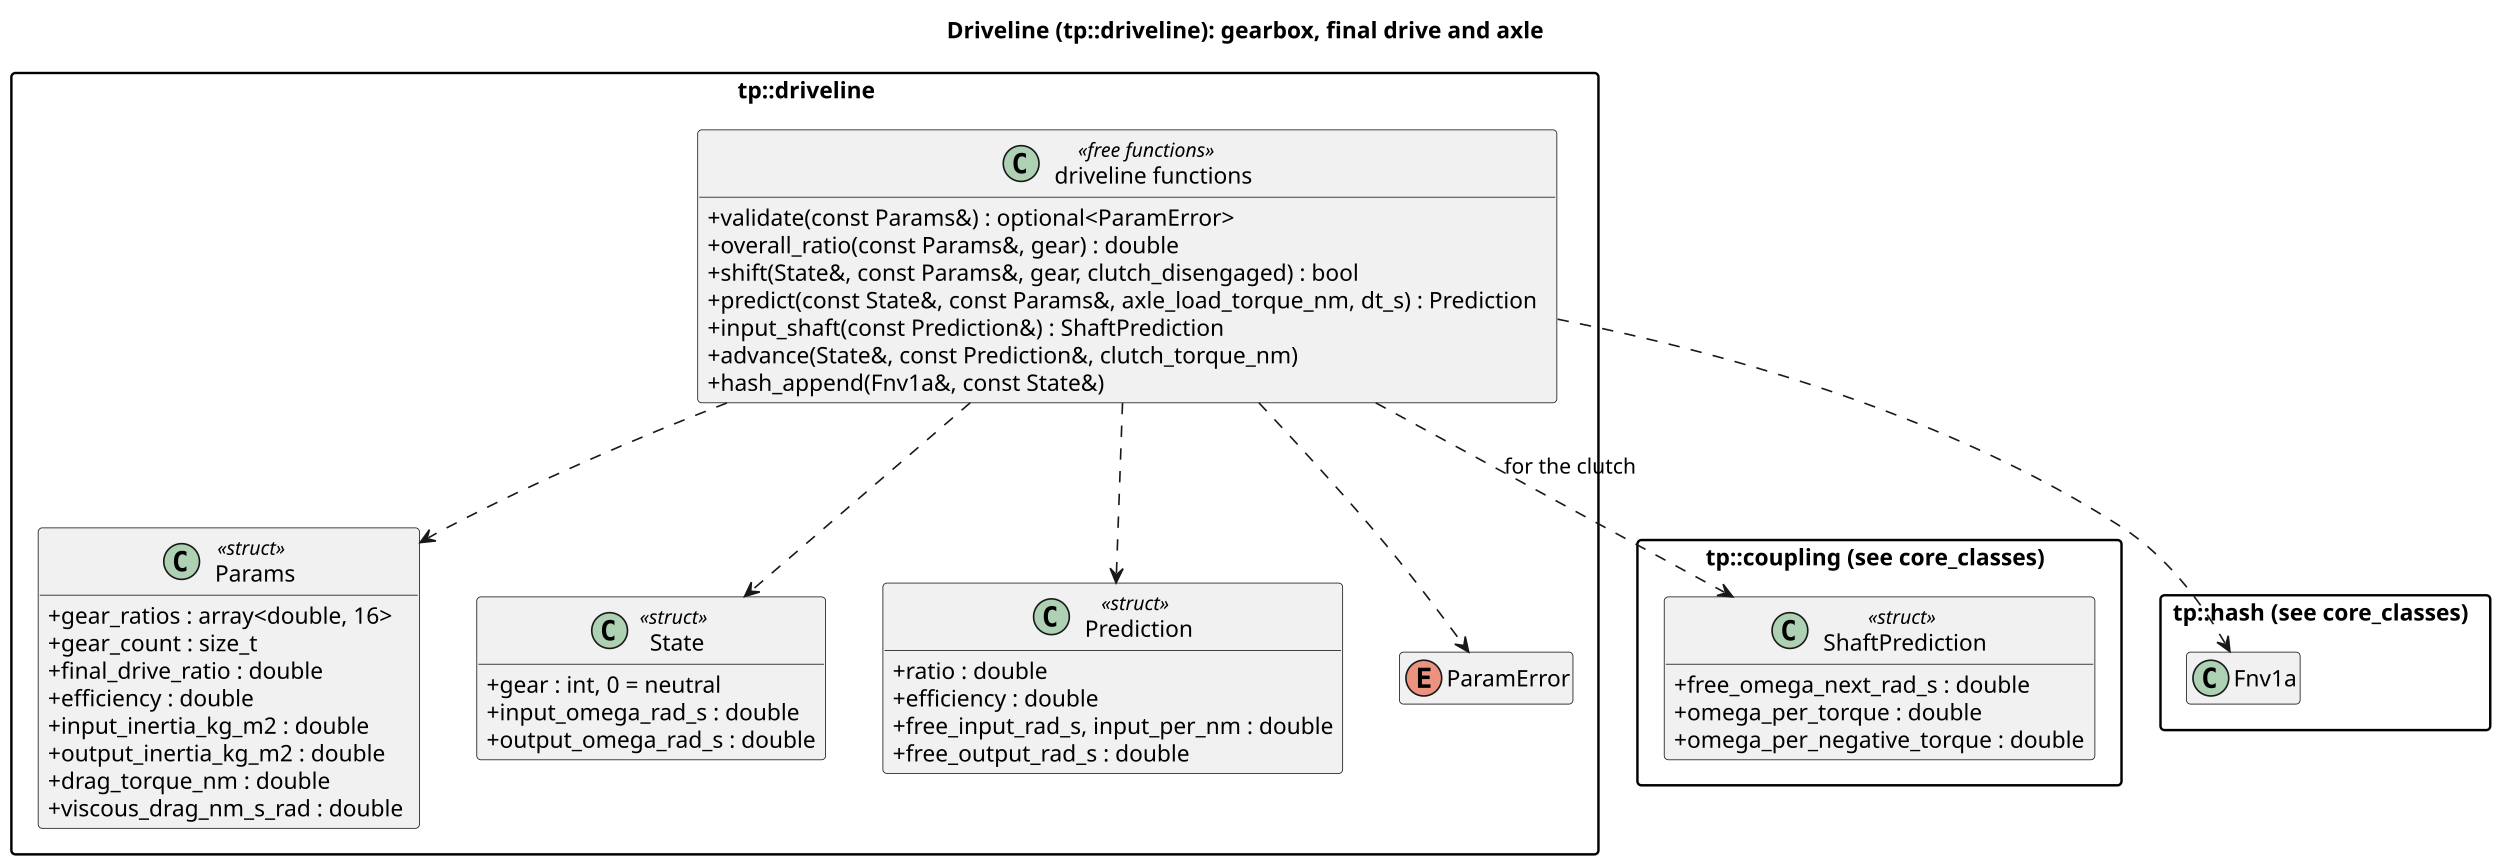
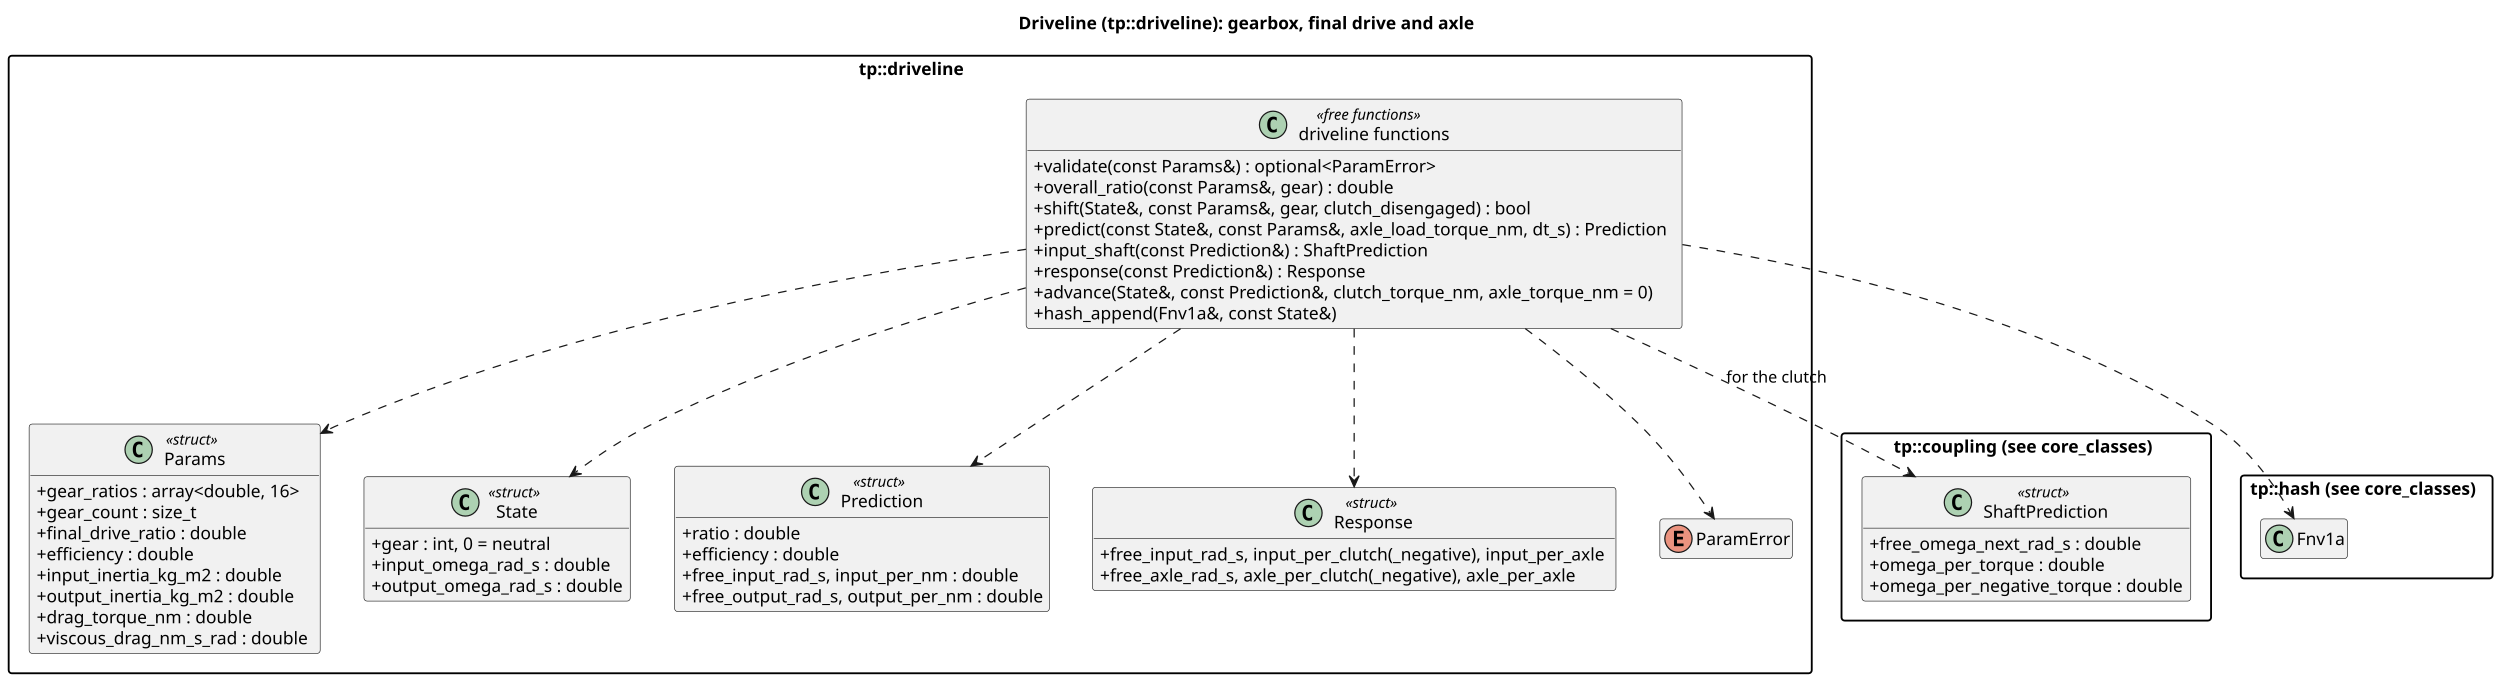
- <svg xmlns="http://www.w3.org/2000/svg" contentStyleType="text/css" height="531px" preserveAspectRatio="none" style="width:1539px;height:531px;background:#FFFFFF;" version="1.1" viewBox="0 0 1539 531" width="1539px" zoomAndPan="magnify">
+ <svg xmlns="http://www.w3.org/2000/svg" contentStyleType="text/css" height="548px" preserveAspectRatio="none" style="width:2016px;height:548px;background:#FFFFFF;" version="1.1" viewBox="0 0 2016 548" width="2016px" zoomAndPan="magnify">
  <defs />
  <g>
-     <text fill="#000000" font-family="sans-serif" font-size="14" font-weight="bold" lengthAdjust="spacing" textLength="359.44" x="582.78" y="23.562">Driveline (tp::driveline): gearbox, final drive and axle</text>
+     <text fill="#000000" font-family="sans-serif" font-size="14" font-weight="bold" lengthAdjust="spacing" textLength="359.44" x="821.28" y="23.562">Driveline (tp::driveline): gearbox, final drive and axle</text>
    <g id="cluster_tp::coupling (see core_classes)">
-       <rect fill="none" height="151" rx="2.5" ry="2.5" style="stroke:#000000;stroke-width:1.5;" width="298" x="1008" y="332.44" />
-       <text fill="#000000" font-family="sans-serif" font-size="14" font-weight="bold" lengthAdjust="spacing" textLength="214.074" x="1049.963" y="348.002">tp::coupling (see core_classes)</text>
+       <rect fill="none" height="151" rx="2.5" ry="2.5" style="stroke:#000000;stroke-width:1.5;" width="298" x="1485" y="349.44" />
+       <text fill="#000000" font-family="sans-serif" font-size="14" font-weight="bold" lengthAdjust="spacing" textLength="214.074" x="1526.963" y="365.002">tp::coupling (see core_classes)</text>
    </g>
    <g id="cluster_tp::hash (see core_classes)">
-       <rect fill="none" height="83" rx="2.5" ry="2.5" style="stroke:#000000;stroke-width:1.5;" width="203" x="1330" y="366.44" />
-       <text fill="#000000" font-family="sans-serif" font-size="14" font-weight="bold" lengthAdjust="spacing" textLength="187.961" x="1337.52" y="382.002">tp::hash (see core_classes)</text>
+       <rect fill="none" height="83" rx="2.5" ry="2.5" style="stroke:#000000;stroke-width:1.5;" width="203" x="1807" y="383.44" />
+       <text fill="#000000" font-family="sans-serif" font-size="14" font-weight="bold" lengthAdjust="spacing" textLength="187.961" x="1814.52" y="399.002">tp::hash (see core_classes)</text>
    </g>
    <g id="cluster_tp::driveline">
-       <rect fill="none" height="481" rx="2.5" ry="2.5" style="stroke:#000000;stroke-width:1.5;" width="977" x="7" y="44.94" />
-       <text fill="#000000" font-family="sans-serif" font-size="14" font-weight="bold" lengthAdjust="spacing" textLength="83.002" x="453.999" y="60.502">tp::driveline</text>
+       <rect fill="none" height="498" rx="2.5" ry="2.5" style="stroke:#000000;stroke-width:1.5;" width="1454" x="7" y="44.94" />
+       <text fill="#000000" font-family="sans-serif" font-size="14" font-weight="bold" lengthAdjust="spacing" textLength="83.002" x="692.499" y="60.502">tp::driveline</text>
    </g>
    <g id="elem_ShaftPrediction">
-       <rect codeLine="7" fill="#F1F1F1" height="100.277" id="ShaftPrediction" rx="2.5" ry="2.5" style="stroke:#181818;stroke-width:0.5;" width="265.107" x="1024.5" y="367.44" />
-       <ellipse cx="1101.876" cy="388.169" fill="#ADD1B2" rx="11" ry="11" style="stroke:#181818;stroke-width:1.0;" />
-       <path d="M1104.845,393.81 Q1104.267,394.106 1103.626,394.247 Q1102.985,394.403 1102.282,394.403 Q1099.782,394.403 1098.454,392.763 Q1097.142,391.106 1097.142,387.981 Q1097.142,384.856 1098.454,383.2 Q1099.782,381.544 1102.282,381.544 Q1102.985,381.544 1103.626,381.7 Q1104.282,381.856 1104.845,382.153 L1104.845,384.872 Q1104.22,384.294 1103.626,384.028 Q1103.032,383.747 1102.407,383.747 Q1101.063,383.747 1100.376,384.825 Q1099.688,385.888 1099.688,387.981 Q1099.688,390.075 1100.376,391.153 Q1101.063,392.216 1102.407,392.216 Q1103.032,392.216 1103.626,391.95 Q1104.22,391.669 1104.845,391.091 L1104.845,393.81 Z " fill="#000000" />
-       <text fill="#000000" font-family="sans-serif" font-size="12" font-style="italic" lengthAdjust="spacing" textLength="46.676" x="1149.966" y="384.065">«struct»</text>
-       <text fill="#000000" font-family="sans-serif" font-size="14" lengthAdjust="spacing" textLength="101.856" x="1122.376" y="400.522">ShaftPrediction</text>
-       <line style="stroke:#181818;stroke-width:0.5;" x1="1025.5" x2="1288.607" y1="408.898" y2="408.898" />
-       <text fill="#000000" font-family="sans-serif" font-size="14" lengthAdjust="spacing" textLength="221.874" x="1030.5" y="426.461">+free_omega_next_rad_s : double</text>
-       <text fill="#000000" font-family="sans-serif" font-size="14" lengthAdjust="spacing" textLength="189.841" x="1030.5" y="443.4">+omega_per_torque : double</text>
-       <text fill="#000000" font-family="sans-serif" font-size="14" lengthAdjust="spacing" textLength="253.107" x="1030.5" y="460.34">+omega_per_negative_torque : double</text>
+       <rect codeLine="7" fill="#F1F1F1" height="100.277" id="ShaftPrediction" rx="2.5" ry="2.5" style="stroke:#181818;stroke-width:0.5;" width="265.107" x="1501.5" y="384.44" />
+       <ellipse cx="1578.876" cy="405.169" fill="#ADD1B2" rx="11" ry="11" style="stroke:#181818;stroke-width:1.0;" />
+       <path d="M1581.845,410.81 Q1581.267,411.106 1580.626,411.247 Q1579.985,411.403 1579.282,411.403 Q1576.782,411.403 1575.454,409.763 Q1574.142,408.106 1574.142,404.981 Q1574.142,401.856 1575.454,400.2 Q1576.782,398.544 1579.282,398.544 Q1579.985,398.544 1580.626,398.7 Q1581.282,398.856 1581.845,399.153 L1581.845,401.872 Q1581.22,401.294 1580.626,401.028 Q1580.032,400.747 1579.407,400.747 Q1578.063,400.747 1577.376,401.825 Q1576.688,402.888 1576.688,404.981 Q1576.688,407.075 1577.376,408.153 Q1578.063,409.216 1579.407,409.216 Q1580.032,409.216 1580.626,408.95 Q1581.22,408.669 1581.845,408.091 L1581.845,410.81 Z " fill="#000000" />
+       <text fill="#000000" font-family="sans-serif" font-size="12" font-style="italic" lengthAdjust="spacing" textLength="46.676" x="1626.966" y="401.065">«struct»</text>
+       <text fill="#000000" font-family="sans-serif" font-size="14" lengthAdjust="spacing" textLength="101.856" x="1599.376" y="417.522">ShaftPrediction</text>
+       <line style="stroke:#181818;stroke-width:0.5;" x1="1502.5" x2="1765.607" y1="425.898" y2="425.898" />
+       <text fill="#000000" font-family="sans-serif" font-size="14" lengthAdjust="spacing" textLength="221.874" x="1507.5" y="443.461">+free_omega_next_rad_s : double</text>
+       <text fill="#000000" font-family="sans-serif" font-size="14" lengthAdjust="spacing" textLength="189.841" x="1507.5" y="460.4">+omega_per_torque : double</text>
+       <text fill="#000000" font-family="sans-serif" font-size="14" lengthAdjust="spacing" textLength="253.107" x="1507.5" y="477.34">+omega_per_negative_torque : double</text>
    </g>
    <g id="elem_Fnv1a">
-       <rect codeLine="14" fill="#F1F1F1" height="32" id="Fnv1a" rx="2.5" ry="2.5" style="stroke:#181818;stroke-width:0.5;" width="69.96" x="1346" y="401.44" />
-       <ellipse cx="1361" cy="417.44" fill="#ADD1B2" rx="11" ry="11" style="stroke:#181818;stroke-width:1.0;" />
-       <path d="M1363.969,423.08 Q1363.391,423.377 1362.75,423.518 Q1362.109,423.674 1361.406,423.674 Q1358.906,423.674 1357.578,422.033 Q1356.266,420.377 1356.266,417.252 Q1356.266,414.127 1357.578,412.471 Q1358.906,410.815 1361.406,410.815 Q1362.109,410.815 1362.75,410.971 Q1363.406,411.127 1363.969,411.424 L1363.969,414.143 Q1363.344,413.565 1362.75,413.299 Q1362.156,413.018 1361.531,413.018 Q1360.188,413.018 1359.5,414.096 Q1358.812,415.158 1358.812,417.252 Q1358.812,419.346 1359.5,420.424 Q1360.188,421.486 1361.531,421.486 Q1362.156,421.486 1362.75,421.221 Q1363.344,420.94 1363.969,420.361 L1363.969,423.08 Z " fill="#000000" />
-       <text fill="#000000" font-family="sans-serif" font-size="14" lengthAdjust="spacing" textLength="37.96" x="1375" y="422.532">Fnv1a</text>
+       <rect codeLine="14" fill="#F1F1F1" height="32" id="Fnv1a" rx="2.5" ry="2.5" style="stroke:#181818;stroke-width:0.5;" width="69.96" x="1823" y="418.44" />
+       <ellipse cx="1838" cy="434.44" fill="#ADD1B2" rx="11" ry="11" style="stroke:#181818;stroke-width:1.0;" />
+       <path d="M1840.969,440.08 Q1840.391,440.377 1839.75,440.518 Q1839.109,440.674 1838.406,440.674 Q1835.906,440.674 1834.578,439.033 Q1833.266,437.377 1833.266,434.252 Q1833.266,431.127 1834.578,429.471 Q1835.906,427.815 1838.406,427.815 Q1839.109,427.815 1839.75,427.971 Q1840.406,428.127 1840.969,428.424 L1840.969,431.143 Q1840.344,430.565 1839.75,430.299 Q1839.156,430.018 1838.531,430.018 Q1837.188,430.018 1836.5,431.096 Q1835.812,432.158 1835.812,434.252 Q1835.812,436.346 1836.5,437.424 Q1837.188,438.486 1838.531,438.486 Q1839.156,438.486 1839.75,438.221 Q1840.344,437.94 1840.969,437.361 L1840.969,440.08 Z " fill="#000000" />
+       <text fill="#000000" font-family="sans-serif" font-size="14" lengthAdjust="spacing" textLength="37.96" x="1852" y="439.532">Fnv1a</text>
    </g>
    <g id="elem_Params">
-       <rect codeLine="18" fill="#F1F1F1" height="184.975" id="Params" rx="2.5" ry="2.5" style="stroke:#181818;stroke-width:0.5;" width="234.708" x="23.5" y="324.94" />
-       <ellipse cx="111.81" cy="345.669" fill="#ADD1B2" rx="11" ry="11" style="stroke:#181818;stroke-width:1.0;" />
-       <path d="M114.779,351.31 Q114.201,351.606 113.56,351.747 Q112.919,351.903 112.216,351.903 Q109.716,351.903 108.388,350.263 Q107.076,348.606 107.076,345.481 Q107.076,342.356 108.388,340.7 Q109.716,339.044 112.216,339.044 Q112.919,339.044 113.56,339.2 Q114.216,339.356 114.779,339.653 L114.779,342.372 Q114.154,341.794 113.56,341.528 Q112.966,341.247 112.341,341.247 Q110.998,341.247 110.31,342.325 Q109.623,343.388 109.623,345.481 Q109.623,347.575 110.31,348.653 Q110.998,349.716 112.341,349.716 Q112.966,349.716 113.56,349.45 Q114.154,349.169 114.779,348.591 L114.779,351.31 Z " fill="#000000" />
-       <text fill="#000000" font-family="sans-serif" font-size="12" font-style="italic" lengthAdjust="spacing" textLength="46.676" x="133.766" y="341.565">«struct»</text>
-       <text fill="#000000" font-family="sans-serif" font-size="14" lengthAdjust="spacing" textLength="49.588" x="132.31" y="358.022">Params</text>
-       <line style="stroke:#181818;stroke-width:0.5;" x1="24.5" x2="257.208" y1="366.398" y2="366.398" />
-       <text fill="#000000" font-family="sans-serif" font-size="14" lengthAdjust="spacing" textLength="214.696" x="29.5" y="383.961">+gear_ratios : array&lt;double, 16&gt;</text>
-       <text fill="#000000" font-family="sans-serif" font-size="14" lengthAdjust="spacing" textLength="132.597" x="29.5" y="400.9">+gear_count : size_t</text>
-       <text fill="#000000" font-family="sans-serif" font-size="14" lengthAdjust="spacing" textLength="170.167" x="29.5" y="417.84">+final_drive_ratio : double</text>
-       <text fill="#000000" font-family="sans-serif" font-size="14" lengthAdjust="spacing" textLength="132.145" x="29.5" y="434.779">+efficiency : double</text>
-       <text fill="#000000" font-family="sans-serif" font-size="14" lengthAdjust="spacing" textLength="196.786" x="29.5" y="451.719">+input_inertia_kg_m2 : double</text>
-       <text fill="#000000" font-family="sans-serif" font-size="14" lengthAdjust="spacing" textLength="206.377" x="29.5" y="468.658">+output_inertia_kg_m2 : double</text>
-       <text fill="#000000" font-family="sans-serif" font-size="14" lengthAdjust="spacing" textLength="173.394" x="29.5" y="485.598">+drag_torque_nm : double</text>
-       <text fill="#000000" font-family="sans-serif" font-size="14" lengthAdjust="spacing" textLength="222.708" x="29.5" y="502.537">+viscous_drag_nm_s_rad : double</text>
+       <rect codeLine="18" fill="#F1F1F1" height="184.975" id="Params" rx="2.5" ry="2.5" style="stroke:#181818;stroke-width:0.5;" width="234.708" x="23.5" y="341.94" />
+       <ellipse cx="111.81" cy="362.669" fill="#ADD1B2" rx="11" ry="11" style="stroke:#181818;stroke-width:1.0;" />
+       <path d="M114.779,368.31 Q114.201,368.606 113.56,368.747 Q112.919,368.903 112.216,368.903 Q109.716,368.903 108.388,367.263 Q107.076,365.606 107.076,362.481 Q107.076,359.356 108.388,357.7 Q109.716,356.044 112.216,356.044 Q112.919,356.044 113.56,356.2 Q114.216,356.356 114.779,356.653 L114.779,359.372 Q114.154,358.794 113.56,358.528 Q112.966,358.247 112.341,358.247 Q110.998,358.247 110.31,359.325 Q109.623,360.388 109.623,362.481 Q109.623,364.575 110.31,365.653 Q110.998,366.716 112.341,366.716 Q112.966,366.716 113.56,366.45 Q114.154,366.169 114.779,365.591 L114.779,368.31 Z " fill="#000000" />
+       <text fill="#000000" font-family="sans-serif" font-size="12" font-style="italic" lengthAdjust="spacing" textLength="46.676" x="133.766" y="358.565">«struct»</text>
+       <text fill="#000000" font-family="sans-serif" font-size="14" lengthAdjust="spacing" textLength="49.588" x="132.31" y="375.022">Params</text>
+       <line style="stroke:#181818;stroke-width:0.5;" x1="24.5" x2="257.208" y1="383.398" y2="383.398" />
+       <text fill="#000000" font-family="sans-serif" font-size="14" lengthAdjust="spacing" textLength="214.696" x="29.5" y="400.961">+gear_ratios : array&lt;double, 16&gt;</text>
+       <text fill="#000000" font-family="sans-serif" font-size="14" lengthAdjust="spacing" textLength="132.597" x="29.5" y="417.9">+gear_count : size_t</text>
+       <text fill="#000000" font-family="sans-serif" font-size="14" lengthAdjust="spacing" textLength="170.167" x="29.5" y="434.84">+final_drive_ratio : double</text>
+       <text fill="#000000" font-family="sans-serif" font-size="14" lengthAdjust="spacing" textLength="132.145" x="29.5" y="451.779">+efficiency : double</text>
+       <text fill="#000000" font-family="sans-serif" font-size="14" lengthAdjust="spacing" textLength="196.786" x="29.5" y="468.719">+input_inertia_kg_m2 : double</text>
+       <text fill="#000000" font-family="sans-serif" font-size="14" lengthAdjust="spacing" textLength="206.377" x="29.5" y="485.658">+output_inertia_kg_m2 : double</text>
+       <text fill="#000000" font-family="sans-serif" font-size="14" lengthAdjust="spacing" textLength="173.394" x="29.5" y="502.598">+drag_torque_nm : double</text>
+       <text fill="#000000" font-family="sans-serif" font-size="14" lengthAdjust="spacing" textLength="222.708" x="29.5" y="519.537">+viscous_drag_nm_s_rad : double</text>
    </g>
    <g id="elem_State">
-       <rect codeLine="28" fill="#F1F1F1" height="100.277" id="State" rx="2.5" ry="2.5" style="stroke:#181818;stroke-width:0.5;" width="214.74" x="293.5" y="367.44" />
-       <ellipse cx="375.282" cy="388.169" fill="#ADD1B2" rx="11" ry="11" style="stroke:#181818;stroke-width:1.0;" />
-       <path d="M378.251,393.81 Q377.673,394.106 377.032,394.247 Q376.392,394.403 375.688,394.403 Q373.188,394.403 371.86,392.763 Q370.548,391.106 370.548,387.981 Q370.548,384.856 371.86,383.2 Q373.188,381.544 375.688,381.544 Q376.392,381.544 377.032,381.7 Q377.688,381.856 378.251,382.153 L378.251,384.872 Q377.626,384.294 377.032,384.028 Q376.438,383.747 375.813,383.747 Q374.47,383.747 373.782,384.825 Q373.095,385.888 373.095,387.981 Q373.095,390.075 373.782,391.153 Q374.47,392.216 375.813,392.216 Q376.438,392.216 377.032,391.95 Q377.626,391.669 378.251,391.091 L378.251,393.81 Z " fill="#000000" />
-       <text fill="#000000" font-family="sans-serif" font-size="12" font-style="italic" lengthAdjust="spacing" textLength="46.676" x="393.782" y="384.065">«struct»</text>
-       <text fill="#000000" font-family="sans-serif" font-size="14" lengthAdjust="spacing" textLength="34.166" x="400.037" y="400.522">State</text>
-       <line style="stroke:#181818;stroke-width:0.5;" x1="294.5" x2="507.24" y1="408.898" y2="408.898" />
-       <text fill="#000000" font-family="sans-serif" font-size="14" lengthAdjust="spacing" textLength="147.048" x="299.5" y="426.461">+gear : int, 0 = neutral</text>
-       <text fill="#000000" font-family="sans-serif" font-size="14" lengthAdjust="spacing" textLength="193.149" x="299.5" y="443.4">+input_omega_rad_s : double</text>
-       <text fill="#000000" font-family="sans-serif" font-size="14" lengthAdjust="spacing" textLength="202.74" x="299.5" y="460.34">+output_omega_rad_s : double</text>
+       <rect codeLine="28" fill="#F1F1F1" height="100.277" id="State" rx="2.5" ry="2.5" style="stroke:#181818;stroke-width:0.5;" width="214.74" x="293.5" y="384.44" />
+       <ellipse cx="375.282" cy="405.169" fill="#ADD1B2" rx="11" ry="11" style="stroke:#181818;stroke-width:1.0;" />
+       <path d="M378.251,410.81 Q377.673,411.106 377.032,411.247 Q376.392,411.403 375.688,411.403 Q373.188,411.403 371.86,409.763 Q370.548,408.106 370.548,404.981 Q370.548,401.856 371.86,400.2 Q373.188,398.544 375.688,398.544 Q376.392,398.544 377.032,398.7 Q377.688,398.856 378.251,399.153 L378.251,401.872 Q377.626,401.294 377.032,401.028 Q376.438,400.747 375.813,400.747 Q374.47,400.747 373.782,401.825 Q373.095,402.888 373.095,404.981 Q373.095,407.075 373.782,408.153 Q374.47,409.216 375.813,409.216 Q376.438,409.216 377.032,408.95 Q377.626,408.669 378.251,408.091 L378.251,410.81 Z " fill="#000000" />
+       <text fill="#000000" font-family="sans-serif" font-size="12" font-style="italic" lengthAdjust="spacing" textLength="46.676" x="393.782" y="401.065">«struct»</text>
+       <text fill="#000000" font-family="sans-serif" font-size="14" lengthAdjust="spacing" textLength="34.166" x="400.037" y="417.522">State</text>
+       <line style="stroke:#181818;stroke-width:0.5;" x1="294.5" x2="507.24" y1="425.898" y2="425.898" />
+       <text fill="#000000" font-family="sans-serif" font-size="14" lengthAdjust="spacing" textLength="147.048" x="299.5" y="443.461">+gear : int, 0 = neutral</text>
+       <text fill="#000000" font-family="sans-serif" font-size="14" lengthAdjust="spacing" textLength="193.149" x="299.5" y="460.4">+input_omega_rad_s : double</text>
+       <text fill="#000000" font-family="sans-serif" font-size="14" lengthAdjust="spacing" textLength="202.74" x="299.5" y="477.34">+output_omega_rad_s : double</text>
    </g>
    <g id="elem_Prediction">
-       <rect codeLine="33" fill="#F1F1F1" height="117.217" id="Prediction" rx="2.5" ry="2.5" style="stroke:#181818;stroke-width:0.5;" width="283.031" x="543.5" y="358.94" />
-       <ellipse cx="647.28" cy="379.669" fill="#ADD1B2" rx="11" ry="11" style="stroke:#181818;stroke-width:1.0;" />
-       <path d="M650.249,385.31 Q649.67,385.606 649.03,385.747 Q648.389,385.903 647.686,385.903 Q645.186,385.903 643.858,384.263 Q642.545,382.606 642.545,379.481 Q642.545,376.356 643.858,374.7 Q645.186,373.044 647.686,373.044 Q648.389,373.044 649.03,373.2 Q649.686,373.356 650.249,373.653 L650.249,376.372 Q649.624,375.794 649.03,375.528 Q648.436,375.247 647.811,375.247 Q646.467,375.247 645.78,376.325 Q645.092,377.388 645.092,379.481 Q645.092,381.575 645.78,382.653 Q646.467,383.716 647.811,383.716 Q648.436,383.716 649.03,383.45 Q649.624,383.169 650.249,382.591 L650.249,385.31 Z " fill="#000000" />
-       <text fill="#000000" font-family="sans-serif" font-size="12" font-style="italic" lengthAdjust="spacing" textLength="46.676" x="677.928" y="375.565">«struct»</text>
-       <text fill="#000000" font-family="sans-serif" font-size="14" lengthAdjust="spacing" textLength="66.972" x="667.78" y="392.022">Prediction</text>
-       <line style="stroke:#181818;stroke-width:0.5;" x1="544.5" x2="825.531" y1="400.398" y2="400.398" />
-       <text fill="#000000" font-family="sans-serif" font-size="14" lengthAdjust="spacing" textLength="96.038" x="549.5" y="417.961">+ratio : double</text>
-       <text fill="#000000" font-family="sans-serif" font-size="14" lengthAdjust="spacing" textLength="132.145" x="549.5" y="434.9">+efficiency : double</text>
-       <text fill="#000000" font-family="sans-serif" font-size="14" lengthAdjust="spacing" textLength="271.031" x="549.5" y="451.84">+free_input_rad_s, input_per_nm : double</text>
-       <text fill="#000000" font-family="sans-serif" font-size="14" lengthAdjust="spacing" textLength="184.249" x="549.5" y="468.779">+free_output_rad_s : double</text>
+       <rect codeLine="33" fill="#F1F1F1" height="117.217" id="Prediction" rx="2.5" ry="2.5" style="stroke:#181818;stroke-width:0.5;" width="302.213" x="544" y="375.94" />
+       <ellipse cx="657.371" cy="396.669" fill="#ADD1B2" rx="11" ry="11" style="stroke:#181818;stroke-width:1.0;" />
+       <path d="M660.339,402.31 Q659.761,402.606 659.121,402.747 Q658.48,402.903 657.777,402.903 Q655.277,402.903 653.949,401.263 Q652.636,399.606 652.636,396.481 Q652.636,393.356 653.949,391.7 Q655.277,390.044 657.777,390.044 Q658.48,390.044 659.121,390.2 Q659.777,390.356 660.339,390.653 L660.339,393.372 Q659.714,392.794 659.121,392.528 Q658.527,392.247 657.902,392.247 Q656.558,392.247 655.871,393.325 Q655.183,394.388 655.183,396.481 Q655.183,398.575 655.871,399.653 Q656.558,400.716 657.902,400.716 Q658.527,400.716 659.121,400.45 Q659.714,400.169 660.339,399.591 L660.339,402.31 Z " fill="#000000" />
+       <text fill="#000000" font-family="sans-serif" font-size="12" font-style="italic" lengthAdjust="spacing" textLength="46.676" x="688.019" y="392.565">«struct»</text>
+       <text fill="#000000" font-family="sans-serif" font-size="14" lengthAdjust="spacing" textLength="66.972" x="677.871" y="409.022">Prediction</text>
+       <line style="stroke:#181818;stroke-width:0.5;" x1="545" x2="845.213" y1="417.398" y2="417.398" />
+       <text fill="#000000" font-family="sans-serif" font-size="14" lengthAdjust="spacing" textLength="96.038" x="550" y="434.961">+ratio : double</text>
+       <text fill="#000000" font-family="sans-serif" font-size="14" lengthAdjust="spacing" textLength="132.145" x="550" y="451.9">+efficiency : double</text>
+       <text fill="#000000" font-family="sans-serif" font-size="14" lengthAdjust="spacing" textLength="271.031" x="550" y="468.84">+free_input_rad_s, input_per_nm : double</text>
+       <text fill="#000000" font-family="sans-serif" font-size="14" lengthAdjust="spacing" textLength="290.213" x="550" y="485.779">+free_output_rad_s, output_per_nm : double</text>
+     </g>
+     <g id="elem_Response">
+       <rect codeLine="39" fill="#F1F1F1" height="83.338" id="Response" rx="2.5" ry="2.5" style="stroke:#181818;stroke-width:0.5;" width="422.115" x="881" y="392.94" />
+       <ellipse cx="1055.132" cy="413.669" fill="#ADD1B2" rx="11" ry="11" style="stroke:#181818;stroke-width:1.0;" />
+       <path d="M1058.101,419.31 Q1057.523,419.606 1056.882,419.747 Q1056.241,419.903 1055.538,419.903 Q1053.038,419.903 1051.71,418.263 Q1050.398,416.606 1050.398,413.481 Q1050.398,410.356 1051.71,408.7 Q1053.038,407.044 1055.538,407.044 Q1056.241,407.044 1056.882,407.2 Q1057.538,407.356 1058.101,407.653 L1058.101,410.372 Q1057.476,409.794 1056.882,409.528 Q1056.288,409.247 1055.663,409.247 Q1054.319,409.247 1053.632,410.325 Q1052.944,411.388 1052.944,413.481 Q1052.944,415.575 1053.632,416.653 Q1054.319,417.716 1055.663,417.716 Q1056.288,417.716 1056.882,417.45 Q1057.476,417.169 1058.101,416.591 L1058.101,419.31 Z " fill="#000000" />
+       <text fill="#000000" font-family="sans-serif" font-size="12" font-style="italic" lengthAdjust="spacing" textLength="46.676" x="1084.97" y="409.565">«struct»</text>
+       <text fill="#000000" font-family="sans-serif" font-size="14" lengthAdjust="spacing" textLength="65.352" x="1075.632" y="426.022">Response</text>
+       <line style="stroke:#181818;stroke-width:0.5;" x1="882" x2="1302.115" y1="434.398" y2="434.398" />
+       <text fill="#000000" font-family="sans-serif" font-size="14" lengthAdjust="spacing" textLength="410.115" x="887" y="451.961">+free_input_rad_s, input_per_clutch(_negative), input_per_axle</text>
+       <text fill="#000000" font-family="sans-serif" font-size="14" lengthAdjust="spacing" textLength="392.007" x="887" y="468.9">+free_axle_rad_s, axle_per_clutch(_negative), axle_per_axle</text>
    </g>
    <g id="elem_ParamError">
-       <rect codeLine="39" fill="#F1F1F1" height="32" id="ParamError" rx="2.5" ry="2.5" style="stroke:#181818;stroke-width:0.5;" width="106.819" x="861.5" y="401.44" />
-       <ellipse cx="876.5" cy="417.44" fill="#EB937F" rx="11" ry="11" style="stroke:#181818;stroke-width:1.0;" />
-       <path d="M880.609,423.44 L872.891,423.44 L872.891,411.049 L880.609,411.049 L880.609,413.205 L875.344,413.205 L875.344,415.877 L880.109,415.877 L880.109,418.033 L875.344,418.033 L875.344,421.283 L880.609,421.283 L880.609,423.44 Z " fill="#000000" />
-       <text fill="#000000" font-family="sans-serif" font-size="14" lengthAdjust="spacing" textLength="74.819" x="890.5" y="422.532">ParamError</text>
+       <rect codeLine="43" fill="#F1F1F1" height="32" id="ParamError" rx="2.5" ry="2.5" style="stroke:#181818;stroke-width:0.5;" width="106.819" x="1338.5" y="418.44" />
+       <ellipse cx="1353.5" cy="434.44" fill="#EB937F" rx="11" ry="11" style="stroke:#181818;stroke-width:1.0;" />
+       <path d="M1357.609,440.44 L1349.891,440.44 L1349.891,428.049 L1357.609,428.049 L1357.609,430.205 L1352.344,430.205 L1352.344,432.877 L1357.109,432.877 L1357.109,435.033 L1352.344,435.033 L1352.344,438.283 L1357.609,438.283 L1357.609,440.44 Z " fill="#000000" />
+       <text fill="#000000" font-family="sans-serif" font-size="14" lengthAdjust="spacing" textLength="74.819" x="1367.5" y="439.532">ParamError</text>
    </g>
    <g id="elem_DrivelineFns">
-       <rect codeLine="40" fill="#F1F1F1" height="168.035" id="DrivelineFns" rx="2.5" ry="2.5" style="stroke:#181818;stroke-width:0.5;" width="528.893" x="429.5" y="79.939" />
-       <ellipse cx="628.61" cy="100.669" fill="#ADD1B2" rx="11" ry="11" style="stroke:#181818;stroke-width:1.0;" />
-       <path d="M631.579,106.31 Q631.001,106.606 630.36,106.747 Q629.72,106.903 629.017,106.903 Q626.517,106.903 625.188,105.263 Q623.876,103.606 623.876,100.481 Q623.876,97.356 625.188,95.7 Q626.517,94.044 629.017,94.044 Q629.72,94.044 630.36,94.2 Q631.017,94.356 631.579,94.653 L631.579,97.372 Q630.954,96.794 630.36,96.528 Q629.767,96.247 629.142,96.247 Q627.798,96.247 627.11,97.325 Q626.423,98.388 626.423,100.481 Q626.423,102.575 627.11,103.653 Q627.798,104.716 629.142,104.716 Q629.767,104.716 630.36,104.45 Q630.954,104.169 631.579,103.591 L631.579,106.31 Z " fill="#000000" />
-       <text fill="#000000" font-family="sans-serif" font-size="12" font-style="italic" lengthAdjust="spacing" textLength="93.188" x="663.602" y="96.564">«free functions»</text>
-       <text fill="#000000" font-family="sans-serif" font-size="14" lengthAdjust="spacing" textLength="122.172" x="649.11" y="113.022">driveline functions</text>
-       <line style="stroke:#181818;stroke-width:0.5;" x1="430.5" x2="957.393" y1="121.398" y2="121.398" />
-       <text fill="#000000" font-family="sans-serif" font-size="14" lengthAdjust="spacing" textLength="328.446" x="435.5" y="138.961">+validate(const Params&amp;) : optional&lt;ParamError&gt;</text>
-       <text fill="#000000" font-family="sans-serif" font-size="14" lengthAdjust="spacing" textLength="294" x="435.5" y="155.9">+overall_ratio(const Params&amp;, gear) : double</text>
-       <text fill="#000000" font-family="sans-serif" font-size="14" lengthAdjust="spacing" textLength="409.568" x="435.5" y="172.84">+shift(State&amp;, const Params&amp;, gear, clutch_disengaged) : bool</text>
-       <text fill="#000000" font-family="sans-serif" font-size="14" lengthAdjust="spacing" textLength="516.893" x="435.5" y="189.779">+predict(const State&amp;, const Params&amp;, axle_load_torque_nm, dt_s) : Prediction</text>
-       <text fill="#000000" font-family="sans-serif" font-size="14" lengthAdjust="spacing" textLength="322.567" x="435.5" y="206.719">+input_shaft(const Prediction&amp;) : ShaftPrediction</text>
-       <text fill="#000000" font-family="sans-serif" font-size="14" lengthAdjust="spacing" textLength="368.84" x="435.5" y="223.658">+advance(State&amp;, const Prediction&amp;, clutch_torque_nm)</text>
-       <text fill="#000000" font-family="sans-serif" font-size="14" lengthAdjust="spacing" textLength="246.381" x="435.5" y="240.598">+hash_append(Fnv1a&amp;, const State&amp;)</text>
+       <rect codeLine="44" fill="#F1F1F1" height="184.975" id="DrivelineFns" rx="2.5" ry="2.5" style="stroke:#181818;stroke-width:0.5;" width="528.893" x="827.5" y="79.939" />
+       <ellipse cx="1026.61" cy="100.669" fill="#ADD1B2" rx="11" ry="11" style="stroke:#181818;stroke-width:1.0;" />
+       <path d="M1029.579,106.31 Q1029.001,106.606 1028.36,106.747 Q1027.72,106.903 1027.017,106.903 Q1024.517,106.903 1023.188,105.263 Q1021.876,103.606 1021.876,100.481 Q1021.876,97.356 1023.188,95.7 Q1024.517,94.044 1027.017,94.044 Q1027.72,94.044 1028.36,94.2 Q1029.017,94.356 1029.579,94.653 L1029.579,97.372 Q1028.954,96.794 1028.36,96.528 Q1027.767,96.247 1027.142,96.247 Q1025.798,96.247 1025.11,97.325 Q1024.423,98.388 1024.423,100.481 Q1024.423,102.575 1025.11,103.653 Q1025.798,104.716 1027.142,104.716 Q1027.767,104.716 1028.36,104.45 Q1028.954,104.169 1029.579,103.591 L1029.579,106.31 Z " fill="#000000" />
+       <text fill="#000000" font-family="sans-serif" font-size="12" font-style="italic" lengthAdjust="spacing" textLength="93.188" x="1061.602" y="96.564">«free functions»</text>
+       <text fill="#000000" font-family="sans-serif" font-size="14" lengthAdjust="spacing" textLength="122.172" x="1047.11" y="113.022">driveline functions</text>
+       <line style="stroke:#181818;stroke-width:0.5;" x1="828.5" x2="1355.393" y1="121.398" y2="121.398" />
+       <text fill="#000000" font-family="sans-serif" font-size="14" lengthAdjust="spacing" textLength="328.446" x="833.5" y="138.961">+validate(const Params&amp;) : optional&lt;ParamError&gt;</text>
+       <text fill="#000000" font-family="sans-serif" font-size="14" lengthAdjust="spacing" textLength="294" x="833.5" y="155.9">+overall_ratio(const Params&amp;, gear) : double</text>
+       <text fill="#000000" font-family="sans-serif" font-size="14" lengthAdjust="spacing" textLength="409.568" x="833.5" y="172.84">+shift(State&amp;, const Params&amp;, gear, clutch_disengaged) : bool</text>
+       <text fill="#000000" font-family="sans-serif" font-size="14" lengthAdjust="spacing" textLength="516.893" x="833.5" y="189.779">+predict(const State&amp;, const Params&amp;, axle_load_torque_nm, dt_s) : Prediction</text>
+       <text fill="#000000" font-family="sans-serif" font-size="14" lengthAdjust="spacing" textLength="322.567" x="833.5" y="206.719">+input_shaft(const Prediction&amp;) : ShaftPrediction</text>
+       <text fill="#000000" font-family="sans-serif" font-size="14" lengthAdjust="spacing" textLength="274.907" x="833.5" y="223.658">+response(const Prediction&amp;) : Response</text>
+       <text fill="#000000" font-family="sans-serif" font-size="14" lengthAdjust="spacing" textLength="506.399" x="833.5" y="240.598">+advance(State&amp;, const Prediction&amp;, clutch_torque_nm, axle_torque_nm = 0)</text>
+       <text fill="#000000" font-family="sans-serif" font-size="14" lengthAdjust="spacing" textLength="246.381" x="833.5" y="257.537">+hash_append(Fnv1a&amp;, const State&amp;)</text>
    </g>
    <g id="link_DrivelineFns_Params">
-       <path codeLine="49" d="M447.48,248.04 C390.06,270.38 329.96,296.26 276,324.44 C270.22,327.459 269.588,327.683 263.758,331.043 " fill="none" id="DrivelineFns-to-Params" style="stroke:#181818;stroke-width:1.0;stroke-dasharray:7.0,7.0;" />
-       <polygon fill="#181818" points="258.56,334.039,268.355,333.011,262.892,331.543,264.36,326.08,258.56,334.039" style="stroke:#181818;stroke-width:1.0;" />
+       <path codeLine="54" d="M827.33,201.03 C663.66,224.56 451.97,266.909 276,341.44 C270.25,343.87 269.855,343.864 264.135,346.754 " fill="none" id="DrivelineFns-to-Params" style="stroke:#181818;stroke-width:1.0;stroke-dasharray:7.0,7.0;" />
+       <polygon fill="#181818" points="258.78,349.459,268.617,348.971,263.243,347.205,265.009,341.831,258.78,349.459" style="stroke:#181818;stroke-width:1.0;" />
    </g>
    <g id="link_DrivelineFns_State">
-       <path codeLine="50" d="M597.25,247.989 C551.24,287.479 502.363,329.431 462.883,363.321 " fill="none" id="DrivelineFns-to-State" style="stroke:#181818;stroke-width:1.0;stroke-dasharray:7.0,7.0;" />
-       <polygon fill="#181818" points="458.33,367.229,467.764,364.402,462.124,363.973,462.554,358.332,458.33,367.229" style="stroke:#181818;stroke-width:1.0;" />
+       <path codeLine="55" d="M827.23,232.1 C730.03,258.769 620.88,294.94 527,341.44 C503.58,353.039 484.705,365.363 464.305,380.703 " fill="none" id="DrivelineFns-to-State" style="stroke:#181818;stroke-width:1.0;stroke-dasharray:7.0,7.0;" />
+       <polygon fill="#181818" points="459.51,384.31,469.107,382.097,463.506,381.304,464.299,375.703,459.51,384.31" style="stroke:#181818;stroke-width:1.0;" />
    </g>
    <g id="link_DrivelineFns_Prediction">
-       <path codeLine="51" d="M691.03,247.989 C689.73,284.329 688.444,320.073 687.274,352.913 " fill="none" id="DrivelineFns-to-Prediction" style="stroke:#181818;stroke-width:1.0;stroke-dasharray:7.0,7.0;" />
-       <polygon fill="#181818" points="687.06,358.909,691.378,350.058,687.238,353.913,683.383,349.773,687.06,358.909" style="stroke:#181818;stroke-width:1.0;" />
+       <path codeLine="56" d="M952.03,265.11 C895.78,301.95 837.649,340.012 788.029,372.512 " fill="none" id="DrivelineFns-to-Prediction" style="stroke:#181818;stroke-width:1.0;stroke-dasharray:7.0,7.0;" />
+       <polygon fill="#181818" points="783.01,375.8,792.731,374.214,787.193,373.06,788.347,367.522,783.01,375.8" style="stroke:#181818;stroke-width:1.0;" />
+     </g>
+     <g id="link_DrivelineFns_Response">
+       <path codeLine="57" d="M1092,265.11 C1092,308.67 1092,352.55 1092,386.63 " fill="none" id="DrivelineFns-to-Response" style="stroke:#181818;stroke-width:1.0;stroke-dasharray:7.0,7.0;" />
+       <polygon fill="#181818" points="1092,392.63,1096,383.63,1092,387.63,1088,383.63,1092,392.63" style="stroke:#181818;stroke-width:1.0;" />
    </g>
    <g id="link_DrivelineFns_ParamError">
-       <path codeLine="52" d="M774.97,247.97 C797.79,272.18 822.3,298.979 844,324.44 C866.38,350.69 886.991,378.082 900.571,396.592 " fill="none" id="DrivelineFns-to-ParamError" style="stroke:#181818;stroke-width:1.0;stroke-dasharray:7.0,7.0;" />
-       <polygon fill="#181818" points="904.12,401.43,902.021,391.807,901.162,397.398,895.571,396.539,904.12,401.43" style="stroke:#181818;stroke-width:1.0;" />
+       <path codeLine="58" d="M1229.96,264.969 C1261.26,288.32 1293.39,314.49 1321,341.44 C1345.98,365.82 1366.3,394.262 1379.01,413.392 " fill="none" id="DrivelineFns-to-ParamError" style="stroke:#181818;stroke-width:1.0;stroke-dasharray:7.0,7.0;" />
+       <polygon fill="#181818" points="1382.33,418.389,1380.681,408.68,1379.563,414.225,1374.018,413.107,1382.33,418.389" style="stroke:#181818;stroke-width:1.0;" />
    </g>
    <g id="link_DrivelineFns_ShaftPrediction">
-       <path codeLine="54" d="M846.89,247.989 C919.72,287.55 999.058,330.645 1061.478,364.555 " fill="none" id="DrivelineFns-to-ShaftPrediction" style="stroke:#181818;stroke-width:1.0;stroke-dasharray:7.0,7.0;" />
-       <polygon fill="#181818" points="1066.75,367.42,1060.751,359.608,1062.357,365.033,1056.932,366.638,1066.75,367.42" style="stroke:#181818;stroke-width:1.0;" />
-       <text fill="#000000" font-family="sans-serif" font-size="13" lengthAdjust="spacing" textLength="81.961" x="926" y="291.533">for the clutch</text>
+       <path codeLine="60" d="M1298.96,264.959 C1352.08,289.19 1408.91,315.76 1461,341.44 C1488.31,354.899 1512.375,367.377 1539.015,381.577 " fill="none" id="DrivelineFns-to-ShaftPrediction" style="stroke:#181818;stroke-width:1.0;stroke-dasharray:7.0,7.0;" />
+       <polygon fill="#181818" points="1544.31,384.399,1538.249,376.636,1539.898,382.048,1534.486,383.696,1544.31,384.399" style="stroke:#181818;stroke-width:1.0;" />
+       <text fill="#000000" font-family="sans-serif" font-size="13" lengthAdjust="spacing" textLength="81.961" x="1392" y="308.533">for the clutch</text>
    </g>
    <g id="link_DrivelineFns_Fnv1a">
-       <path codeLine="55" d="M958.86,196.489 C1072.45,219.149 1202.53,257.99 1306,324.44 C1336.69,344.149 1357.778,375.39 1369.738,396 " fill="none" id="DrivelineFns-to-Fnv1a" style="stroke:#181818;stroke-width:1.0;stroke-dasharray:7.0,7.0;" />
-       <polygon fill="#181818" points="1372.75,401.19,1371.693,391.397,1370.24,396.865,1364.773,395.413,1372.75,401.19" style="stroke:#181818;stroke-width:1.0;" />
+       <path codeLine="61" d="M1356.64,197.23 C1492.36,219.079 1655.47,261.01 1783,341.44 C1813.85,360.899 1834.897,392.229 1846.807,412.92 " fill="none" id="DrivelineFns-to-Fnv1a" style="stroke:#181818;stroke-width:1.0;stroke-dasharray:7.0,7.0;" />
+       <polygon fill="#181818" points="1849.8,418.12,1848.777,408.324,1847.306,413.786,1841.843,412.315,1849.8,418.12" style="stroke:#181818;stroke-width:1.0;" />
    </g>
  </g>
</svg>
